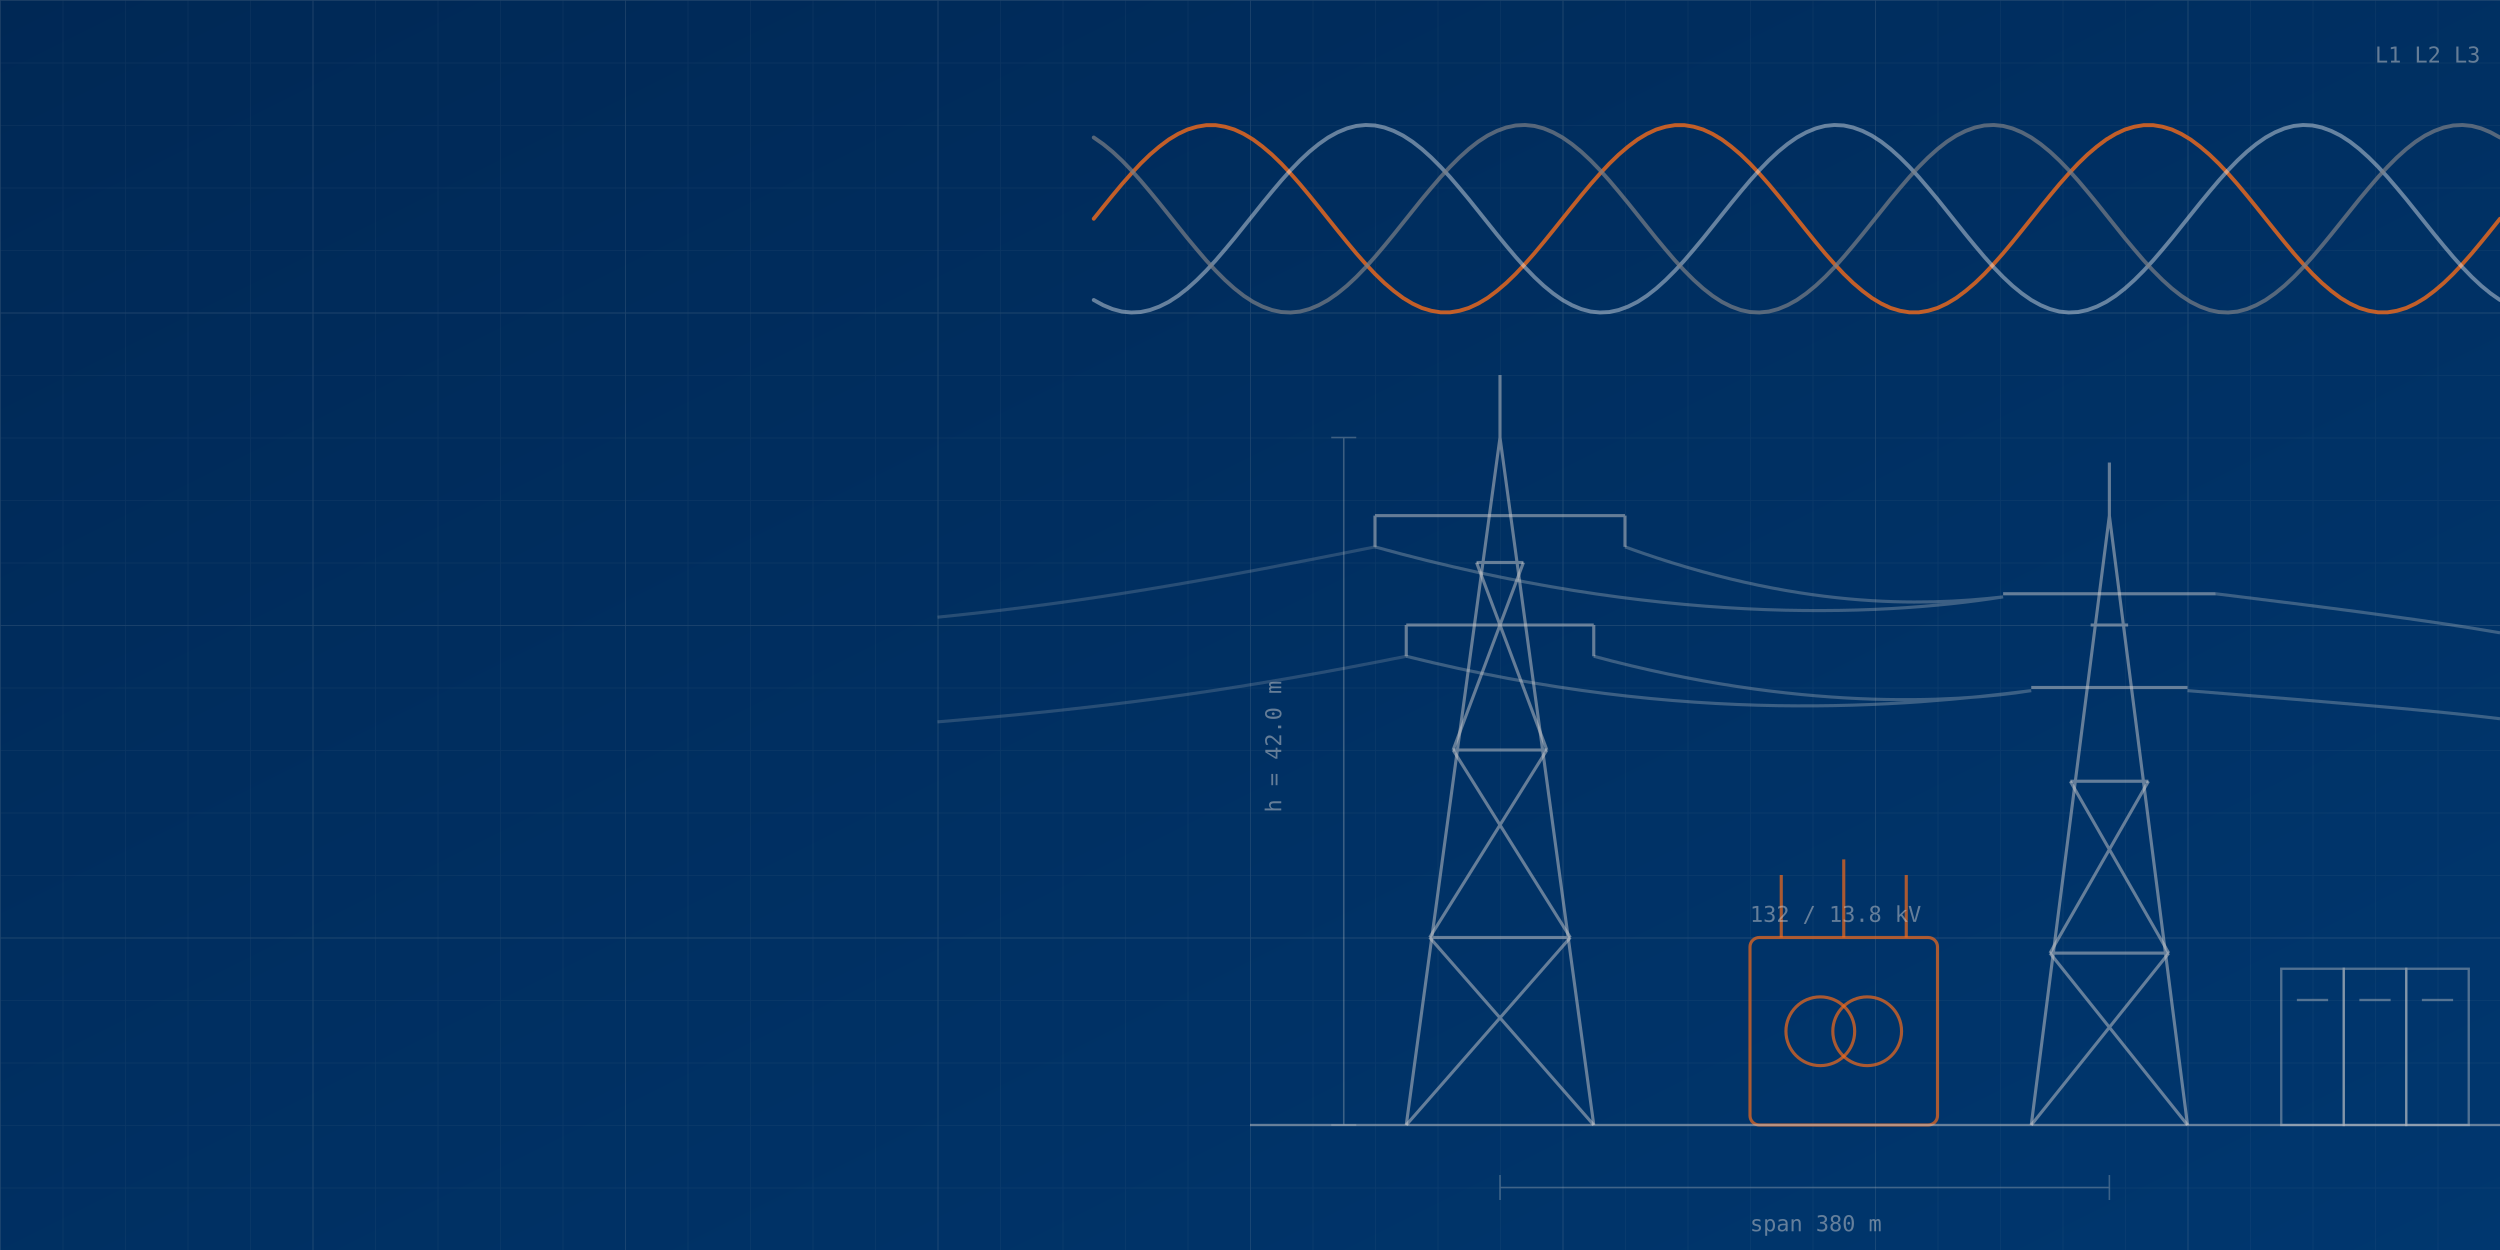
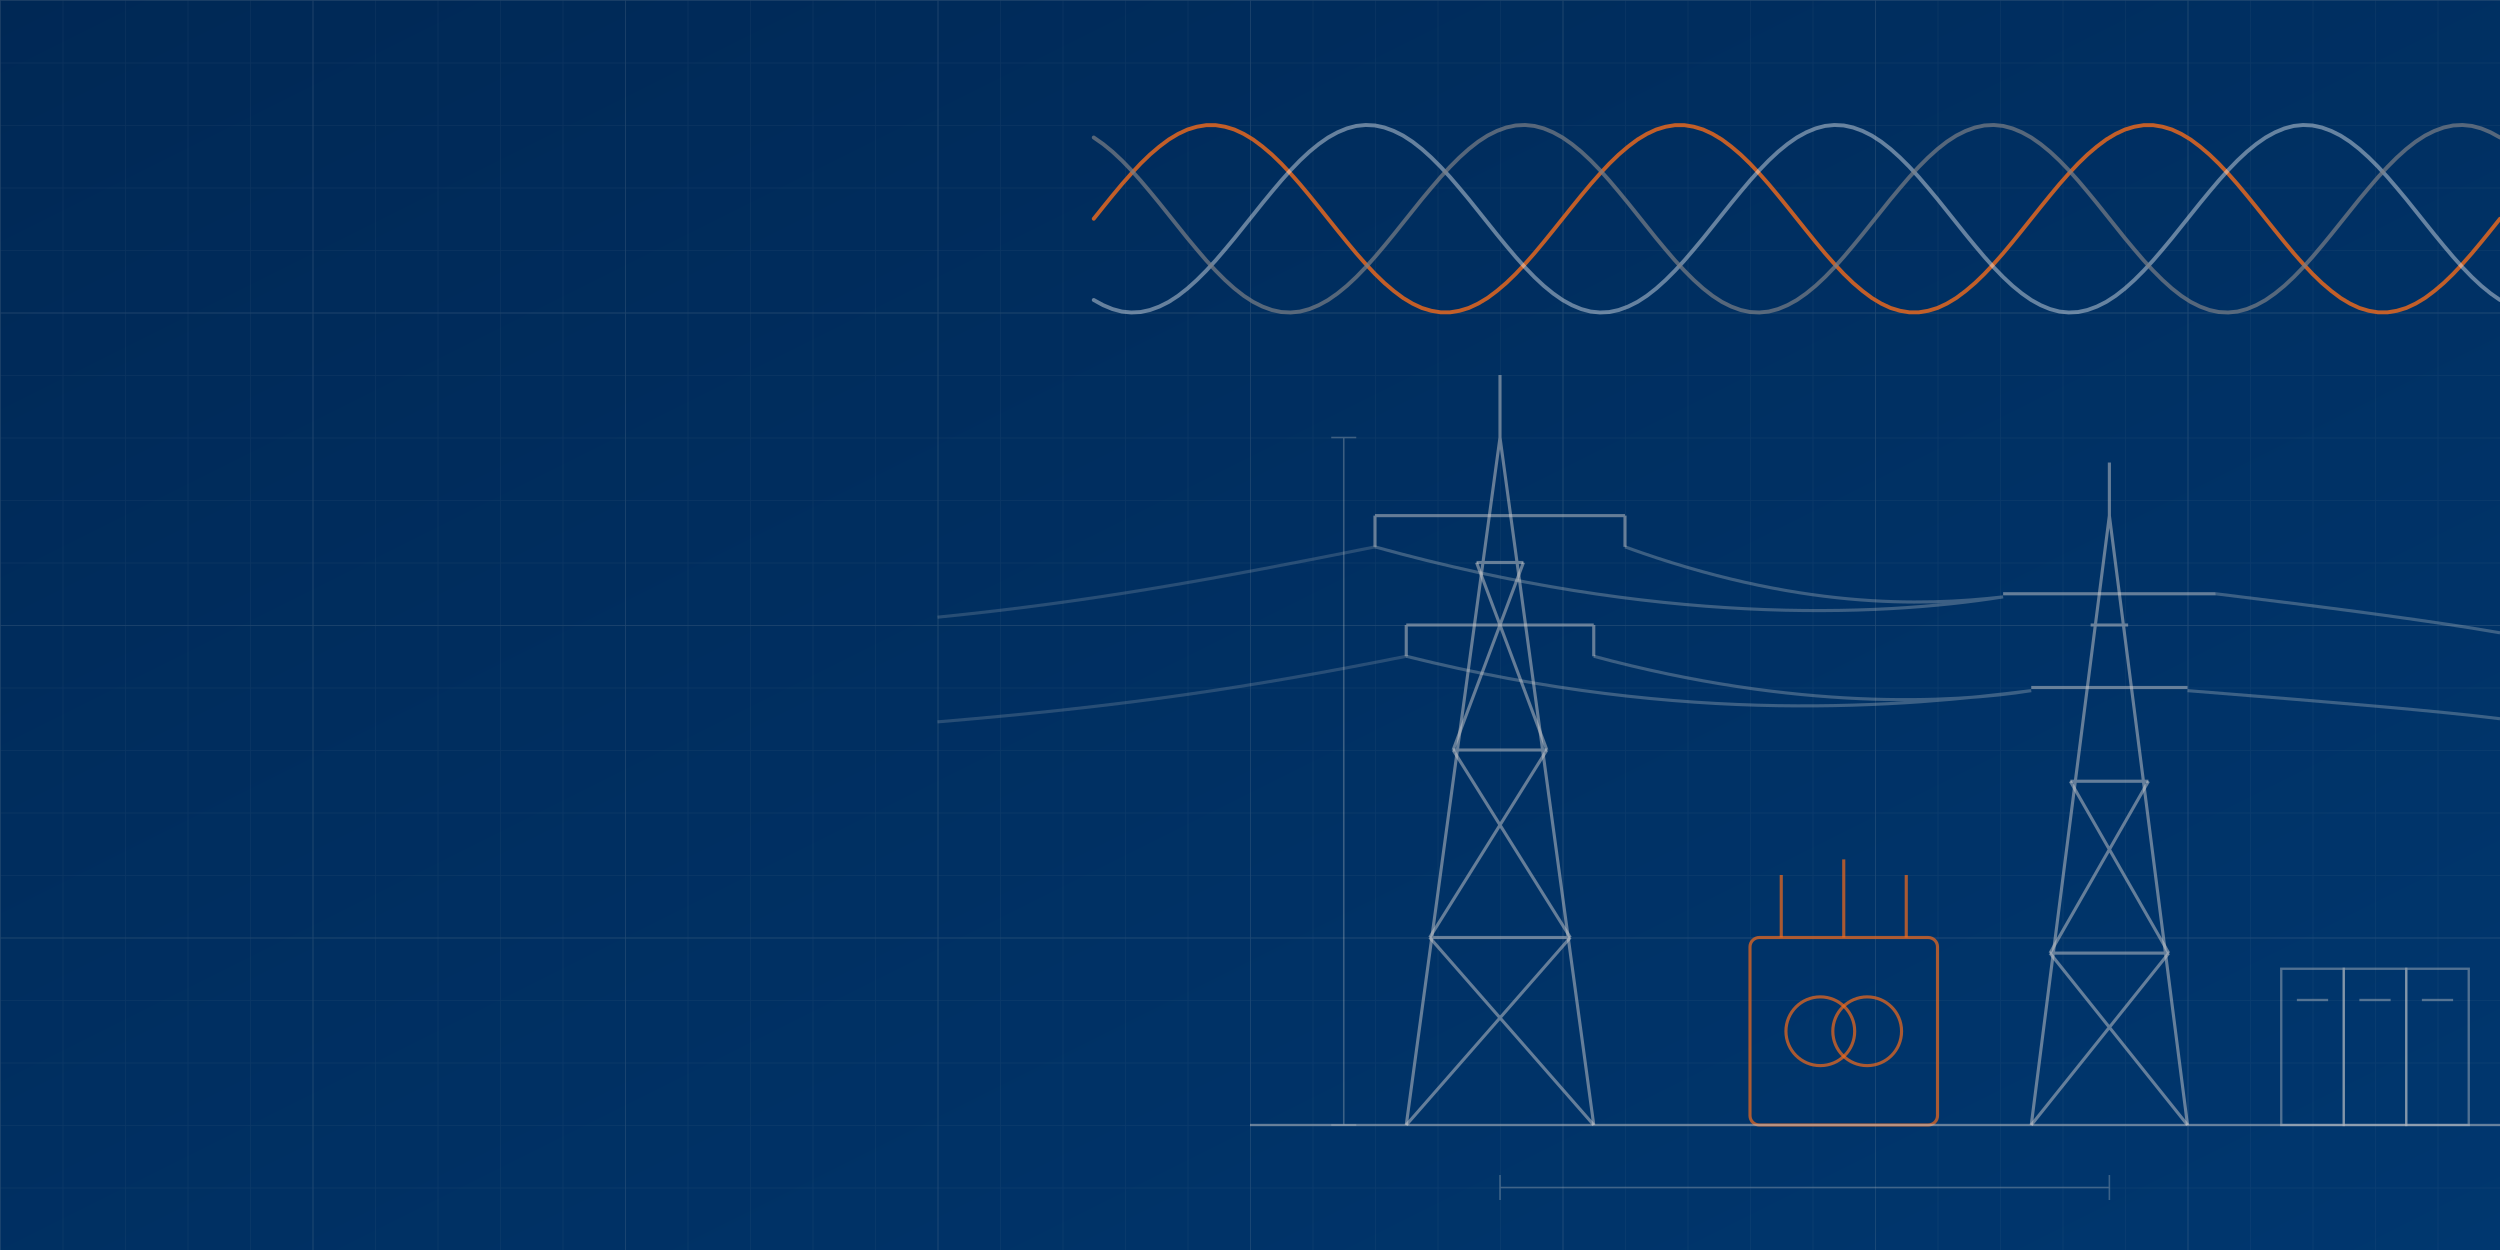
<svg xmlns="http://www.w3.org/2000/svg" viewBox="0 0 1600 800" preserveAspectRatio="xMidYMid slice">
  <defs>
    <pattern id="g" width="40" height="40" patternUnits="userSpaceOnUse">
      <path d="M40 0H0v40" fill="none" stroke="#cacbcc" stroke-opacity=".06" />
    </pattern>
    <pattern id="G" width="200" height="200" patternUnits="userSpaceOnUse">
      <path d="M200 0H0v200" fill="none" stroke="#cacbcc" stroke-opacity=".11" />
    </pattern>
    <linearGradient id="bg" x1="0" y1="0" x2="1" y2="1">
      <stop offset="0" stop-color="#002855" />
      <stop offset="1" stop-color="#00376f" />
    </linearGradient>
  </defs>
  <rect width="1600" height="800" fill="url(#bg)" />
  <rect width="1600" height="800" fill="url(#g)" />
  <rect width="1600" height="800" fill="url(#G)" />
  <g fill="none" stroke-width="2.5" stroke-linecap="round">
    <path stroke="#f26a1b" stroke-opacity=".8" d="M700 140.0 L706 132.5 L712 125.1 L718 117.9 L724 111.1 L730 104.7 L736 98.9 L742 93.8 L748 89.3 L754 85.7 L760 82.9 L766 81.1 L772 80.1 L778 80.1 L784 81.1 L790 82.9 L796 85.7 L802 89.3 L808 93.8 L814 98.9 L820 104.7 L826 111.1 L832 117.9 L838 125.1 L844 132.5 L850 140.0 L856 147.5 L862 154.9 L868 162.1 L874 168.9 L880 175.3 L886 181.1 L892 186.2 L898 190.7 L904 194.3 L910 197.1 L916 198.9 L922 199.9 L928 199.9 L934 198.9 L940 197.1 L946 194.3 L952 190.7 L958 186.2 L964 181.1 L970 175.3 L976 168.9 L982 162.1 L988 154.9 L994 147.5 L1000 140.0 L1006 132.5 L1012 125.1 L1018 117.9 L1024 111.1 L1030 104.7 L1036 98.9 L1042 93.8 L1048 89.3 L1054 85.7 L1060 82.9 L1066 81.1 L1072 80.1 L1078 80.1 L1084 81.1 L1090 82.9 L1096 85.7 L1102 89.3 L1108 93.8 L1114 98.9 L1120 104.7 L1126 111.1 L1132 117.9 L1138 125.1 L1144 132.5 L1150 140.0 L1156 147.5 L1162 154.9 L1168 162.1 L1174 168.9 L1180 175.3 L1186 181.1 L1192 186.2 L1198 190.7 L1204 194.3 L1210 197.1 L1216 198.9 L1222 199.9 L1228 199.9 L1234 198.9 L1240 197.1 L1246 194.3 L1252 190.7 L1258 186.2 L1264 181.1 L1270 175.3 L1276 168.9 L1282 162.1 L1288 154.9 L1294 147.5 L1300 140.0 L1306 132.5 L1312 125.1 L1318 117.9 L1324 111.1 L1330 104.7 L1336 98.9 L1342 93.8 L1348 89.3 L1354 85.7 L1360 82.9 L1366 81.1 L1372 80.1 L1378 80.1 L1384 81.1 L1390 82.9 L1396 85.7 L1402 89.3 L1408 93.8 L1414 98.9 L1420 104.7 L1426 111.1 L1432 117.9 L1438 125.1 L1444 132.5 L1450 140.0 L1456 147.5 L1462 154.9 L1468 162.1 L1474 168.9 L1480 175.3 L1486 181.1 L1492 186.2 L1498 190.7 L1504 194.3 L1510 197.1 L1516 198.9 L1522 199.9 L1528 199.9 L1534 198.9 L1540 197.1 L1546 194.3 L1552 190.7 L1558 186.2 L1564 181.1 L1570 175.3 L1576 168.9 L1582 162.1 L1588 154.9 L1594 147.5 L1600 140.0" />
    <path stroke="#ffffff" stroke-opacity=".4" d="M700 192.0 L706 195.3 L712 197.8 L718 199.4 L724 200.0 L730 199.7 L736 198.4 L742 196.2 L748 193.2 L754 189.3 L760 184.6 L766 179.2 L772 173.2 L778 166.7 L784 159.7 L790 152.5 L796 145.0 L802 137.5 L808 130.0 L814 122.7 L820 115.6 L826 108.9 L832 102.7 L838 97.1 L844 92.2 L850 88.0 L856 84.7 L862 82.2 L868 80.6 L874 80.0 L880 80.3 L886 81.6 L892 83.8 L898 86.8 L904 90.7 L910 95.4 L916 100.8 L922 106.8 L928 113.3 L934 120.3 L940 127.5 L946 135.0 L952 142.5 L958 150.0 L964 157.3 L970 164.4 L976 171.1 L982 177.3 L988 182.9 L994 187.8 L1000 192.0 L1006 195.3 L1012 197.8 L1018 199.4 L1024 200.0 L1030 199.7 L1036 198.4 L1042 196.2 L1048 193.2 L1054 189.3 L1060 184.6 L1066 179.2 L1072 173.2 L1078 166.7 L1084 159.7 L1090 152.5 L1096 145.0 L1102 137.5 L1108 130.0 L1114 122.7 L1120 115.6 L1126 108.9 L1132 102.7 L1138 97.1 L1144 92.2 L1150 88.0 L1156 84.7 L1162 82.2 L1168 80.6 L1174 80.0 L1180 80.3 L1186 81.6 L1192 83.8 L1198 86.8 L1204 90.7 L1210 95.4 L1216 100.8 L1222 106.8 L1228 113.3 L1234 120.3 L1240 127.5 L1246 135.0 L1252 142.5 L1258 150.0 L1264 157.3 L1270 164.4 L1276 171.1 L1282 177.3 L1288 182.9 L1294 187.8 L1300 192.0 L1306 195.3 L1312 197.8 L1318 199.4 L1324 200.0 L1330 199.7 L1336 198.4 L1342 196.2 L1348 193.2 L1354 189.3 L1360 184.6 L1366 179.2 L1372 173.2 L1378 166.7 L1384 159.7 L1390 152.5 L1396 145.0 L1402 137.5 L1408 130.0 L1414 122.7 L1420 115.6 L1426 108.9 L1432 102.7 L1438 97.1 L1444 92.2 L1450 88.0 L1456 84.7 L1462 82.2 L1468 80.6 L1474 80.0 L1480 80.3 L1486 81.6 L1492 83.8 L1498 86.8 L1504 90.7 L1510 95.4 L1516 100.8 L1522 106.8 L1528 113.3 L1534 120.3 L1540 127.5 L1546 135.0 L1552 142.5 L1558 150.0 L1564 157.3 L1570 164.4 L1576 171.1 L1582 177.3 L1588 182.9 L1594 187.8 L1600 192.0" />
    <path stroke="#7b8087" stroke-opacity=".7" d="M700 88.0 L706 92.2 L712 97.1 L718 102.7 L724 108.9 L730 115.6 L736 122.7 L742 130.0 L748 137.5 L754 145.0 L760 152.5 L766 159.7 L772 166.7 L778 173.2 L784 179.2 L790 184.6 L796 189.3 L802 193.2 L808 196.2 L814 198.4 L820 199.7 L826 200.0 L832 199.4 L838 197.8 L844 195.3 L850 192.0 L856 187.8 L862 182.9 L868 177.3 L874 171.1 L880 164.4 L886 157.3 L892 150.0 L898 142.5 L904 135.0 L910 127.5 L916 120.3 L922 113.3 L928 106.8 L934 100.8 L940 95.4 L946 90.7 L952 86.8 L958 83.8 L964 81.6 L970 80.3 L976 80.0 L982 80.6 L988 82.2 L994 84.7 L1000 88.0 L1006 92.2 L1012 97.1 L1018 102.7 L1024 108.9 L1030 115.6 L1036 122.7 L1042 130.0 L1048 137.5 L1054 145.0 L1060 152.5 L1066 159.7 L1072 166.7 L1078 173.2 L1084 179.2 L1090 184.6 L1096 189.3 L1102 193.2 L1108 196.2 L1114 198.4 L1120 199.7 L1126 200.0 L1132 199.4 L1138 197.8 L1144 195.3 L1150 192.0 L1156 187.8 L1162 182.9 L1168 177.3 L1174 171.1 L1180 164.4 L1186 157.3 L1192 150.0 L1198 142.5 L1204 135.0 L1210 127.5 L1216 120.3 L1222 113.3 L1228 106.8 L1234 100.8 L1240 95.4 L1246 90.7 L1252 86.8 L1258 83.8 L1264 81.6 L1270 80.3 L1276 80.0 L1282 80.6 L1288 82.2 L1294 84.7 L1300 88.0 L1306 92.2 L1312 97.1 L1318 102.7 L1324 108.9 L1330 115.6 L1336 122.7 L1342 130.0 L1348 137.5 L1354 145.0 L1360 152.5 L1366 159.7 L1372 166.7 L1378 173.2 L1384 179.2 L1390 184.6 L1396 189.3 L1402 193.2 L1408 196.2 L1414 198.4 L1420 199.7 L1426 200.0 L1432 199.4 L1438 197.8 L1444 195.3 L1450 192.0 L1456 187.8 L1462 182.9 L1468 177.3 L1474 171.1 L1480 164.4 L1486 157.3 L1492 150.0 L1498 142.5 L1504 135.0 L1510 127.5 L1516 120.3 L1522 113.3 L1528 106.8 L1534 100.8 L1540 95.4 L1546 90.7 L1552 86.8 L1558 83.8 L1564 81.6 L1570 80.3 L1576 80.0 L1582 80.6 L1588 82.2 L1594 84.7 L1600 88.0" />
-   </g>
-   <g fill="#cacbcc" fill-opacity=".5" font-family="monospace" font-size="14">
-     <text x="1520" y="40">L1 L2 L3</text>
  </g>
  <g fill="none" stroke="#cacbcc" stroke-width="2" stroke-opacity=".5" stroke-linejoin="round">
    <path d="M900 720 960 280 1020 720M915 600h90M930 480h60M945 360h30M960 280v-40" />
    <path d="M900 720 1005 600M1020 720 915 600M915 600 990 480M1005 600 930 480M930 480 975 360M990 480 945 360" />
    <path d="M880 330h160M900 400h120M880 330v20M1040 330v20M900 400v20M1020 400v20" />
    <path d="M1300 720 1350 330 1400 720M1312 610h76M1325 500h50M1338 400h24M1350 330v-34" />
    <path d="M1300 720 1388 610M1400 720 1312 610M1312 610 1375 500M1388 610 1325 500" />
    <path d="M1282 380h136M1300 440h100" />
    <path d="M880 350C1060 400 1200 395 1282 382M1040 350C1150 390 1230 388 1282 382" stroke-opacity=".3" />
    <path d="M900 420C1080 465 1220 452 1300 442M1020 420C1150 455 1250 450 1300 442" stroke-opacity=".3" />
    <path d="M1418 380C1500 390 1560 398 1600 405M1400 442C1500 450 1560 455 1600 460" stroke-opacity=".3" />
    <path d="M880 350C780 370 700 385 600 395M900 420C800 440 720 452 600 462" stroke-opacity=".2" />
  </g>
  <g fill="none" stroke="#f26a1b" stroke-width="2" stroke-opacity=".7">
    <rect x="1120" y="600" width="120" height="120" rx="6" />
    <path d="M1140 600v-40M1180 600v-50M1220 600v-40" />
    <circle cx="1165" cy="660" r="22" />
    <circle cx="1195" cy="660" r="22" />
  </g>
  <g fill="none" stroke="#cacbcc" stroke-width="1.5" stroke-opacity=".4">
    <rect x="1460" y="620" width="40" height="100" />
    <rect x="1500" y="620" width="40" height="100" />
    <rect x="1540" y="620" width="40" height="100" />
    <path d="M1470 640h20M1510 640h20M1550 640h20" />
    <path d="M800 720H1600" stroke-opacity=".5" />
  </g>
  <g stroke="#cacbcc" stroke-opacity=".3" fill="#cacbcc" fill-opacity=".5" font-family="monospace" font-size="14">
    <path d="M860 280v440M852 280h16M852 720h16" />
-     <text x="820" y="520" transform="rotate(-90 820 520)" stroke="none">h = 42.0 m</text>
    <path d="M960 760h390M960 752v16M1350 752v16" />
-     <text x="1120" y="788" stroke="none">span 380 m</text>
-     <text x="1120" y="590" stroke="none">132 / 13.8 kV</text>
  </g>
</svg>
